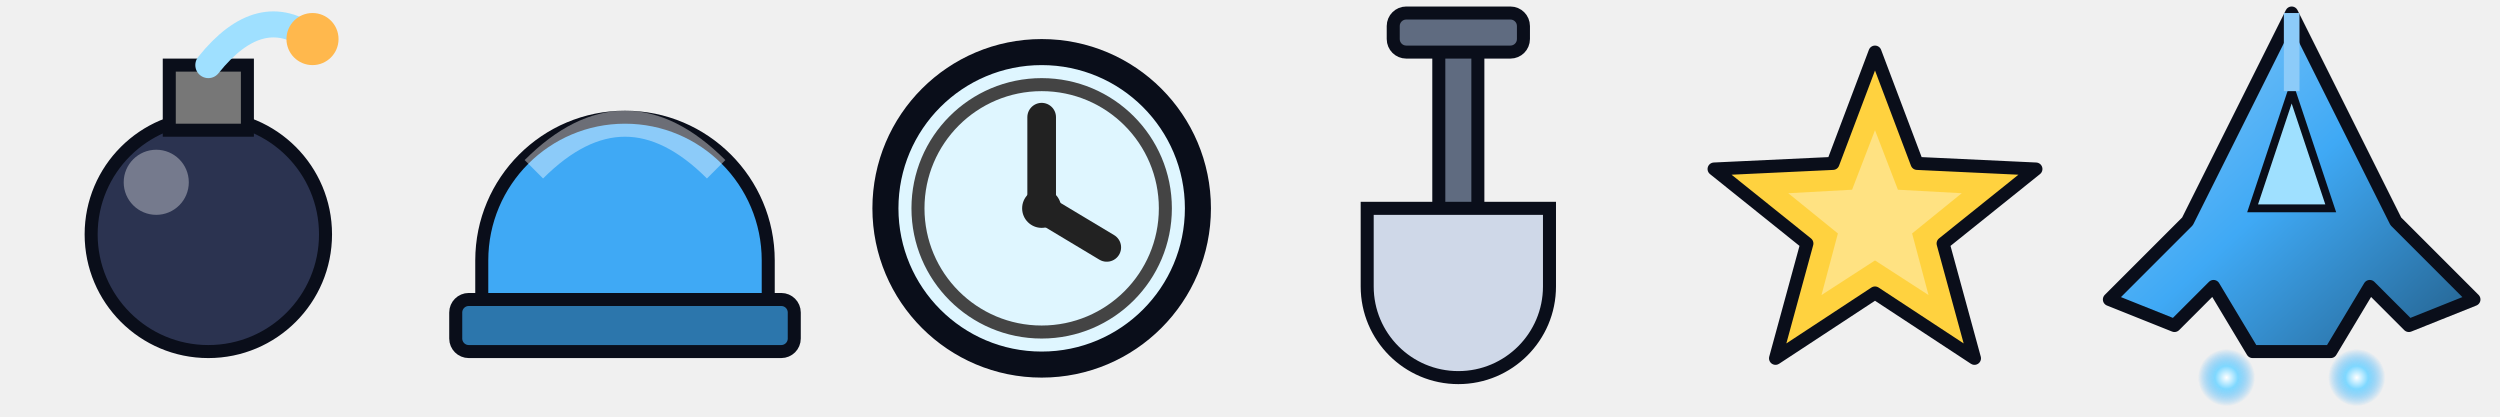
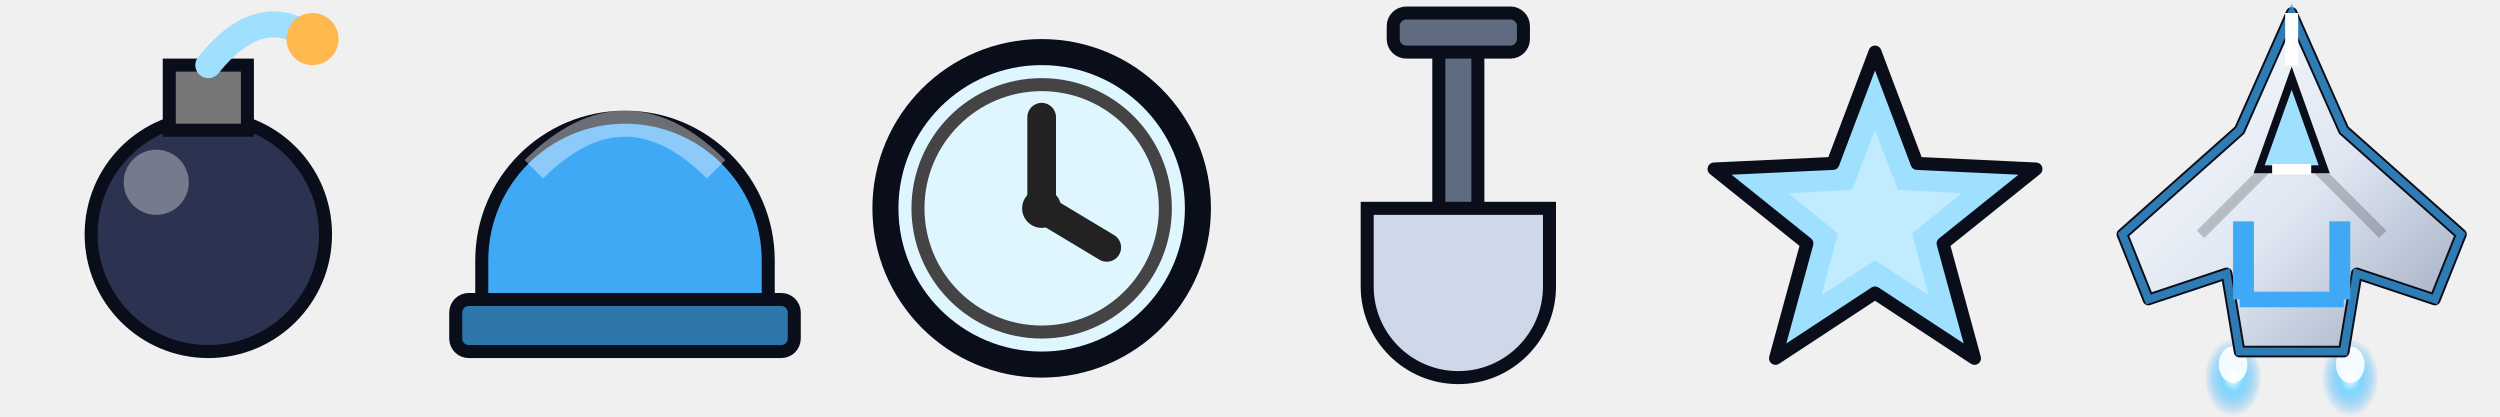
<svg xmlns="http://www.w3.org/2000/svg" width="192" height="32" viewBox="0 0 192 32">
  <defs>
-     <linearGradient id="hull-3fa9f5" x1="0" y1="0" x2="1" y2="1">
-       <stop offset="0" stop-color="#8ccbf9" />
-       <stop offset="0.5" stop-color="#3fa9f5" />
-       <stop offset="1" stop-color="#235d87" />
+     <linearGradient id="hull" x1="0" y1="0" x2="1" y2="1">
+       <stop offset="0" stop-color="#ffffff" />
+       <stop offset="0.55" stop-color="#dfe6f2" />
+       <stop offset="1" stop-color="#9aa7bd" />
    </linearGradient>
-     <linearGradient id="hull-35d6a0" x1="0" y1="0" x2="1" y2="1">
-       <stop offset="0" stop-color="#86e6c6" />
-       <stop offset="0.5" stop-color="#35d6a0" />
-       <stop offset="1" stop-color="#1d7658" />
+     <linearGradient id="hullg" x1="0" y1="0" x2="1" y2="1">
+       <stop offset="0" stop-color="#b8c2d4" />
+       <stop offset="1" stop-color="#5f6b80" />
    </linearGradient>
-     <linearGradient id="hull-8a93a6" x1="0" y1="0" x2="1" y2="1">
-       <stop offset="0" stop-color="#b9beca" />
-       <stop offset="0.5" stop-color="#8a93a6" />
-       <stop offset="1" stop-color="#4c515b" />
-     </linearGradient>
-     <linearGradient id="hull-c04be0" x1="0" y1="0" x2="1" y2="1">
-       <stop offset="0" stop-color="#d993ec" />
-       <stop offset="0.5" stop-color="#c04be0" />
-       <stop offset="1" stop-color="#6a297b" />
-     </linearGradient>
-     <linearGradient id="hull-e0603a" x1="0" y1="0" x2="1" y2="1">
-       <stop offset="0" stop-color="#eca089" />
-       <stop offset="0.5" stop-color="#e0603a" />
-       <stop offset="1" stop-color="#7b3520" />
-     </linearGradient>
-     <linearGradient id="hull-5f6b80" x1="0" y1="0" x2="1" y2="1">
-       <stop offset="0" stop-color="#9fa6b3" />
-       <stop offset="0.5" stop-color="#5f6b80" />
-       <stop offset="1" stop-color="#343b46" />
+     <linearGradient id="plateg" x1="0" y1="0" x2="1" y2="1">
+       <stop offset="0" stop-color="#8a97ad" />
+       <stop offset="1" stop-color="#3f4a5e" />
    </linearGradient>
    <radialGradient id="engine" cx="0.5" cy="0.5" r="0.5">
      <stop offset="0" stop-color="#ffffff" />
-       <stop offset="0.4" stop-color="#7fd8ff" />
+       <stop offset="0.35" stop-color="#7fd8ff" />
+       <stop offset="1" stop-color="rgba(63,169,245,0)" />
+     </radialGradient>
+     <linearGradient id="hull" x1="0" y1="0" x2="1" y2="1">
+       <stop offset="0" stop-color="#ffffff" />
+       <stop offset="0.55" stop-color="#dfe6f2" />
+       <stop offset="1" stop-color="#9aa7bd" />
+     </linearGradient>
+     <linearGradient id="hullg" x1="0" y1="0" x2="1" y2="1">
+       <stop offset="0" stop-color="#b8c2d4" />
+       <stop offset="1" stop-color="#5f6b80" />
+     </linearGradient>
+     <linearGradient id="plateg" x1="0" y1="0" x2="1" y2="1">
+       <stop offset="0" stop-color="#8a97ad" />
+       <stop offset="1" stop-color="#3f4a5e" />
+     </linearGradient>
+     <radialGradient id="engine" cx="0.5" cy="0.5" r="0.5">
+       <stop offset="0" stop-color="#ffffff" />
+       <stop offset="0.35" stop-color="#7fd8ff" />
      <stop offset="1" stop-color="rgba(63,169,245,0)" />
    </radialGradient>
  </defs>
  <g transform="translate(0 0)">
    <circle cx="16" cy="18" r="9" fill="#2b3350" stroke="#0a0e1a" />
    <rect x="13" y="5" width="6" height="5" fill="#777" stroke="#0a0e1a" />
    <path d="M16 5 q4 -5 8 -2" fill="none" stroke="#9fe0ff" stroke-width="2" stroke-linecap="round" />
    <circle cx="24" cy="3" r="2" fill="#ffb84d" />
    <circle cx="12" cy="14" r="2.5" fill="rgba(255,255,255,.35)" />
  </g>
  <g transform="translate(32 0)">
    <path d="M5 20 a11 11 0 0 1 22 0 v4 h-22z" fill="#3fa9f5" stroke="#0a0e1a" />
    <rect x="3" y="23" width="26" height="4" fill="#2c76ac" stroke="#0a0e1a" rx="1" />
    <path d="M9 13 q7 -7 14 0" fill="none" stroke="rgba(255,255,255,.4)" stroke-width="2" />
  </g>
  <g transform="translate(64 0)">
    <circle cx="16" cy="16" r="12" fill="#dff6ff" stroke="#0a0e1a" stroke-width="2" />
    <circle cx="16" cy="16" r="9.5" fill="none" stroke="#444" stroke-width="1" />
    <line x1="16" y1="16" x2="16" y2="9" stroke="#222" stroke-width="2.2" stroke-linecap="round" />
    <line x1="16" y1="16" x2="21" y2="19" stroke="#222" stroke-width="2.2" stroke-linecap="round" />
    <circle cx="16" cy="16" r="1.5" fill="#222" />
  </g>
  <g transform="translate(96 0)">
    <rect x="14.5" y="2" width="3" height="15" fill="#5f6b80" stroke="#0a0e1a" rx="1" />
    <rect x="11" y="1" width="10" height="3" fill="#5f6b80" stroke="#0a0e1a" rx="1" />
    <path d="M9 16 h14 v6 a7 7 0 0 1 -14 0z" fill="#cfd8e8" stroke="#0a0e1a" />
  </g>
  <g transform="translate(128 0)">
-     <polygon points="16,4 19.23,12.55 28.36,12.98 21.23,18.7 23.64,27.52 16,22.5 8.36,27.52 10.77,18.7 3.64,12.98 12.77,12.55" fill="#ffd23f" stroke="#0a0e1a" stroke-linejoin="round" />
+     <polygon points="16,4 19.23,12.55 28.36,12.98 21.23,18.7 23.64,27.52 16,22.5 8.36,27.52 10.77,18.7 3.64,12.98 12.77,12.55" fill="#9fe0ff" stroke="#0a0e1a" stroke-linejoin="round" />
    <polygon points="16,10 17.76,14.57 22.66,14.84 18.85,17.93 20.11,22.66 16,20 11.89,22.66 13.15,17.93 9.34,14.84 14.24,14.57" fill="rgba(255,255,255,.35)" />
  </g>
  <g transform="translate(160 0)">
-     <ellipse cx="11" cy="29" rx="2.2" ry="2.2" fill="url(#engine)" />
-     <ellipse cx="21" cy="29" rx="2.2" ry="2.2" fill="url(#engine)" />
-     <path d="M16 1 l8 16 l6 6 l-5 2 l-3 -3 l-3 5 h-6 l-3 -5 l-3 3 l-5 -2 l6 -6z" fill="url(#hull-3fa9f5)" stroke="#0a0e1a" stroke-linejoin="round" />
-     <path d="M16 7 l3 9 h-6z" fill="#9fe0ff" stroke="#0a0e1a" stroke-width=".6" />
-     <line x1="16" y1="1" x2="16" y2="7" stroke="#8ccbf9" stroke-width="1.2" />
+     <ellipse cx="11.5" cy="29" rx="2.2" ry="3" fill="url(#engine)" />
+     <ellipse cx="11.5" cy="28" rx="1.1" ry="1.4" fill="#ffffff" opacity=".9" />
+     <ellipse cx="20.5" cy="29" rx="2.2" ry="3" fill="url(#engine)" />
+     <ellipse cx="20.5" cy="28" rx="1.1" ry="1.4" fill="#ffffff" opacity=".9" />
+     <path d="M16 1 l4 9 l9 8 l-2 5 l-6 -2 l-1 6 h-8 l-1 -6 l-6 2 l-2 -5 l9 -8z" fill="url(#hull)" stroke="#0a0e1a" stroke-width=".9" stroke-linejoin="round" />
+     <path d="M16 1 l4 9 l9 8 l-2 5 l-6 -2 l-1 6 h-8 l-1 -6 l-6 2 l-2 -5 l9 -8z" fill="none" stroke="#3fa9f5" stroke-width=".6" opacity=".7" />
+     <path d="M12 23 h8" fill="none" stroke="#3fa9f5" stroke-width="1.2" />
+     <path d="M9 18 l7 -7 l7 7" fill="none" stroke="rgba(0,0,0,.2)" stroke-width=".8" />
+     <path d="M16 6 l2.5 7 h-5z" fill="#9fe0ff" stroke="#0a0e1a" stroke-width=".6" />
+     <path d="M14.5 13 h3" fill="none" stroke="#fff" stroke-width=".8" />
+     <rect x="11.5" y="17" width="1.6" height="6" fill="#3fa9f5" />
+     <rect x="18.9" y="17" width="1.6" height="6" fill="#3fa9f5" />
+     <line x1="16" y1="1" x2="16" y2="5" stroke="#fff" stroke-width="1" />
  </g>
</svg>
